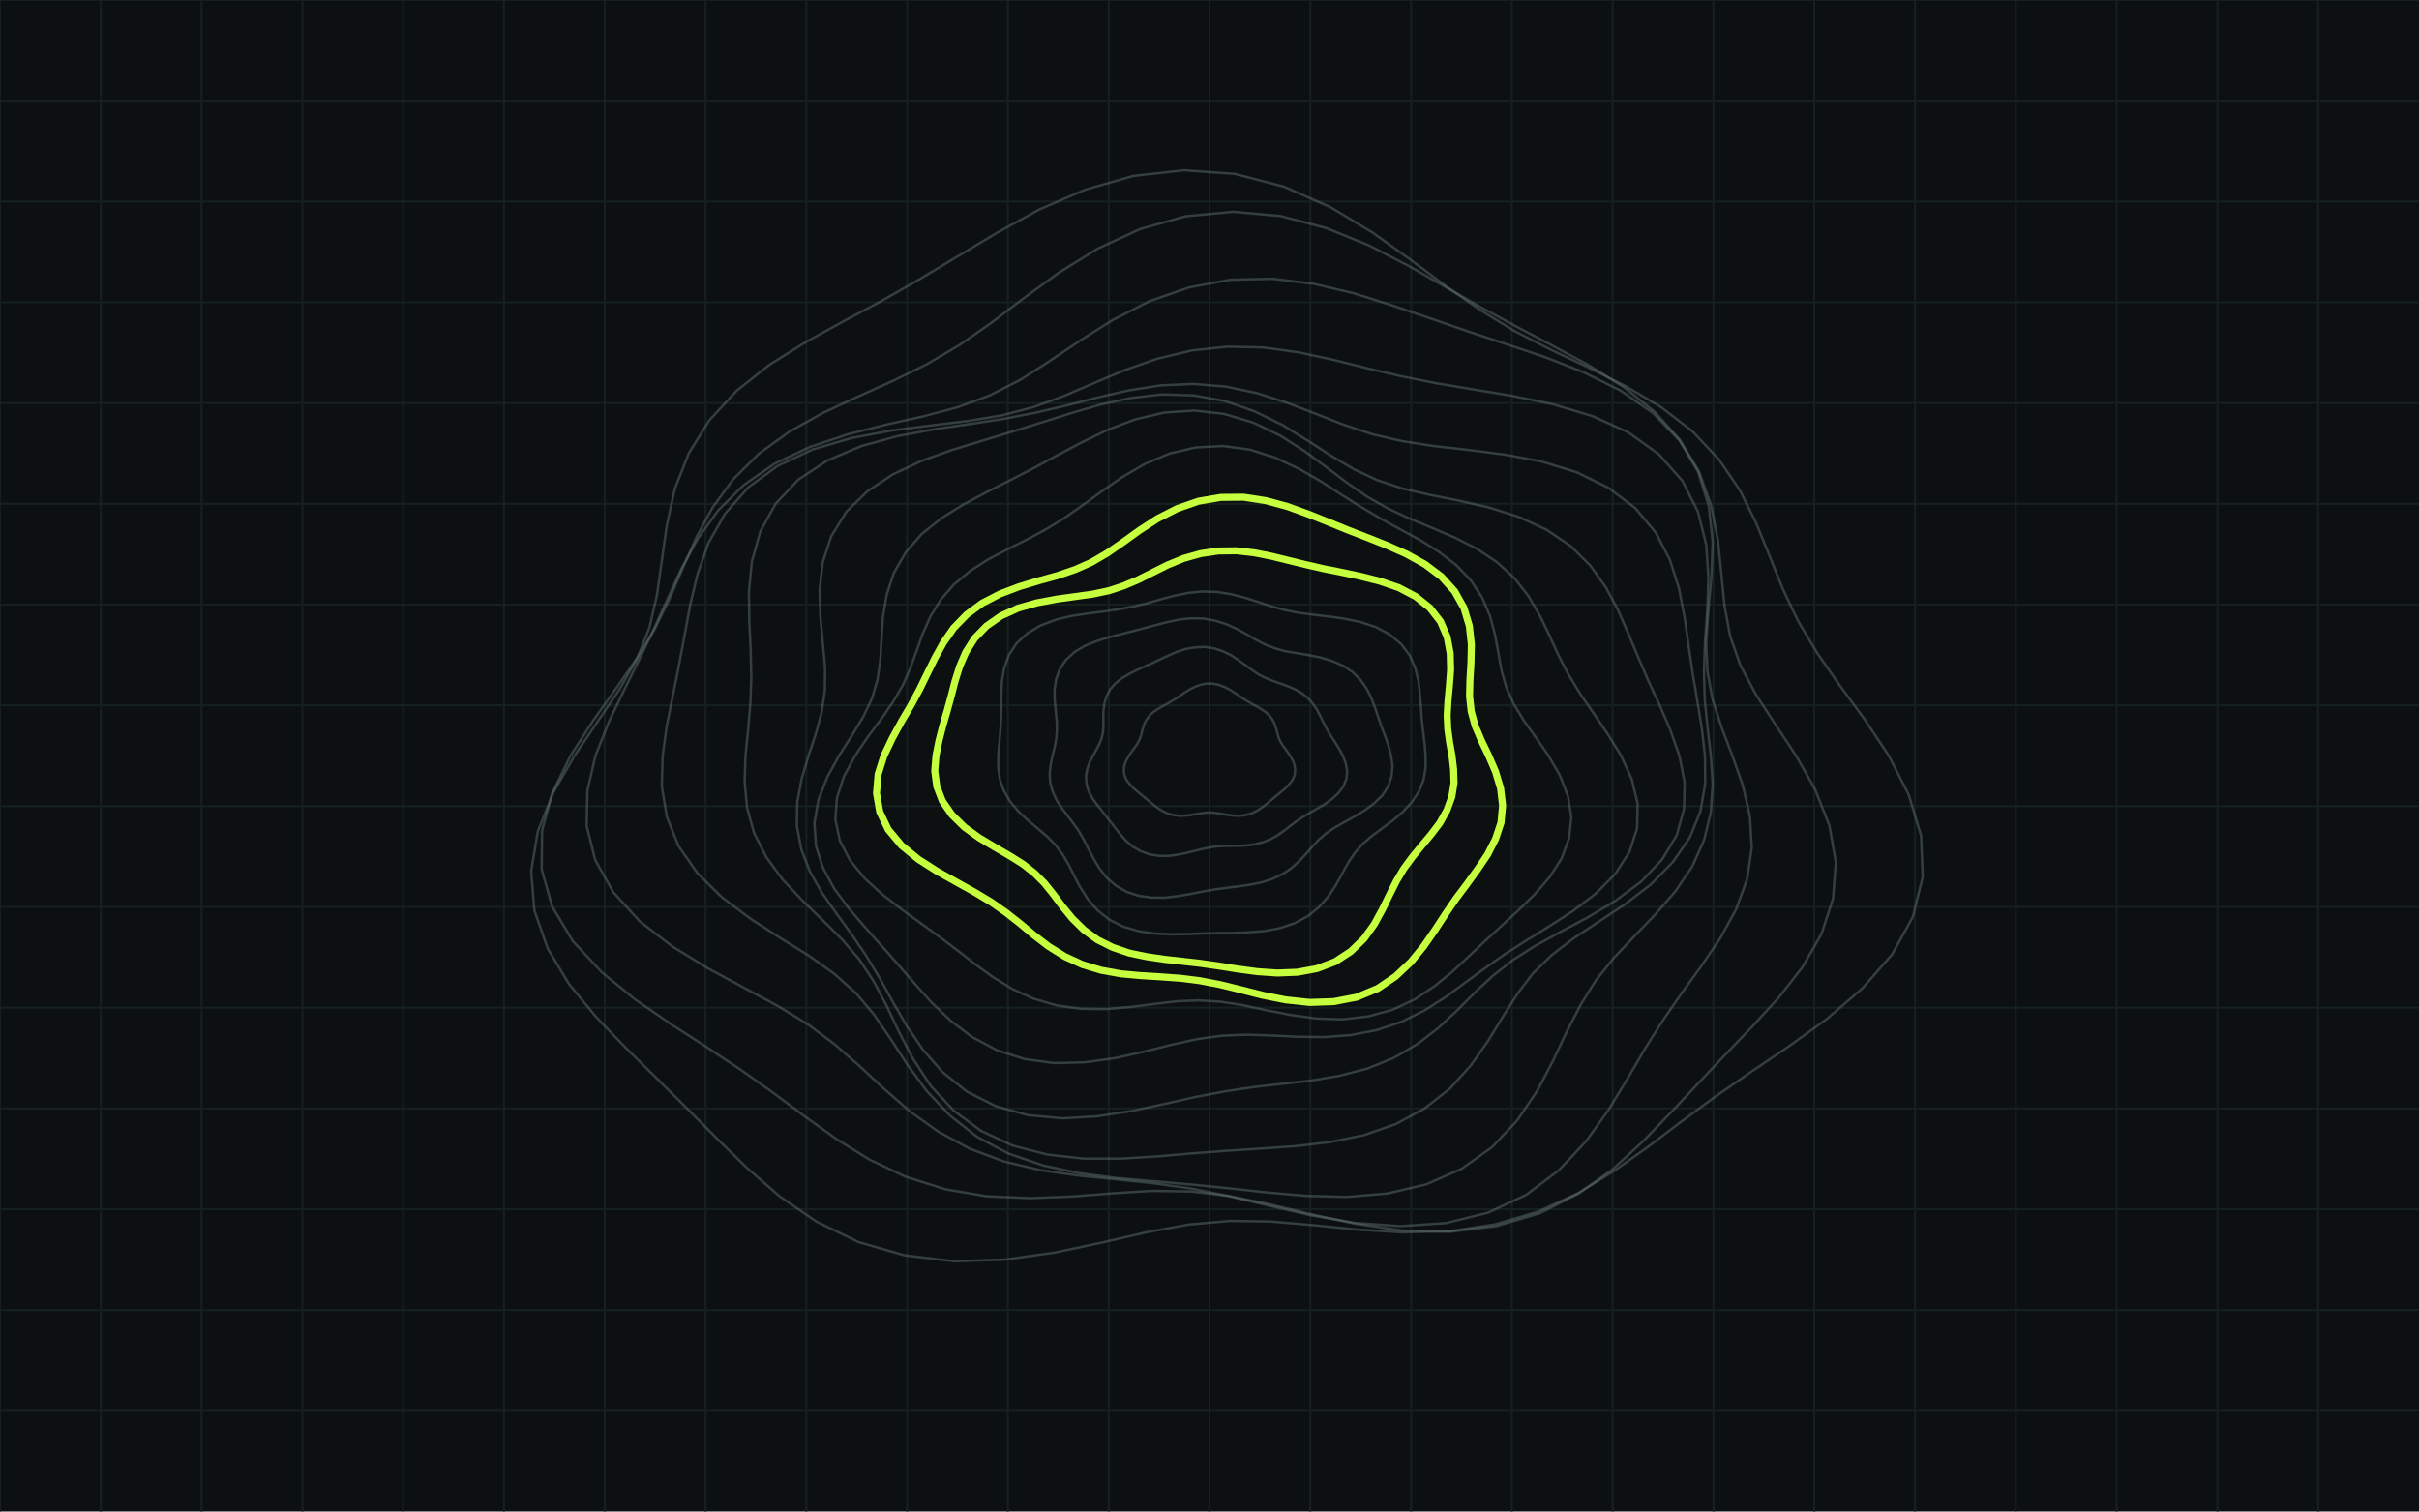
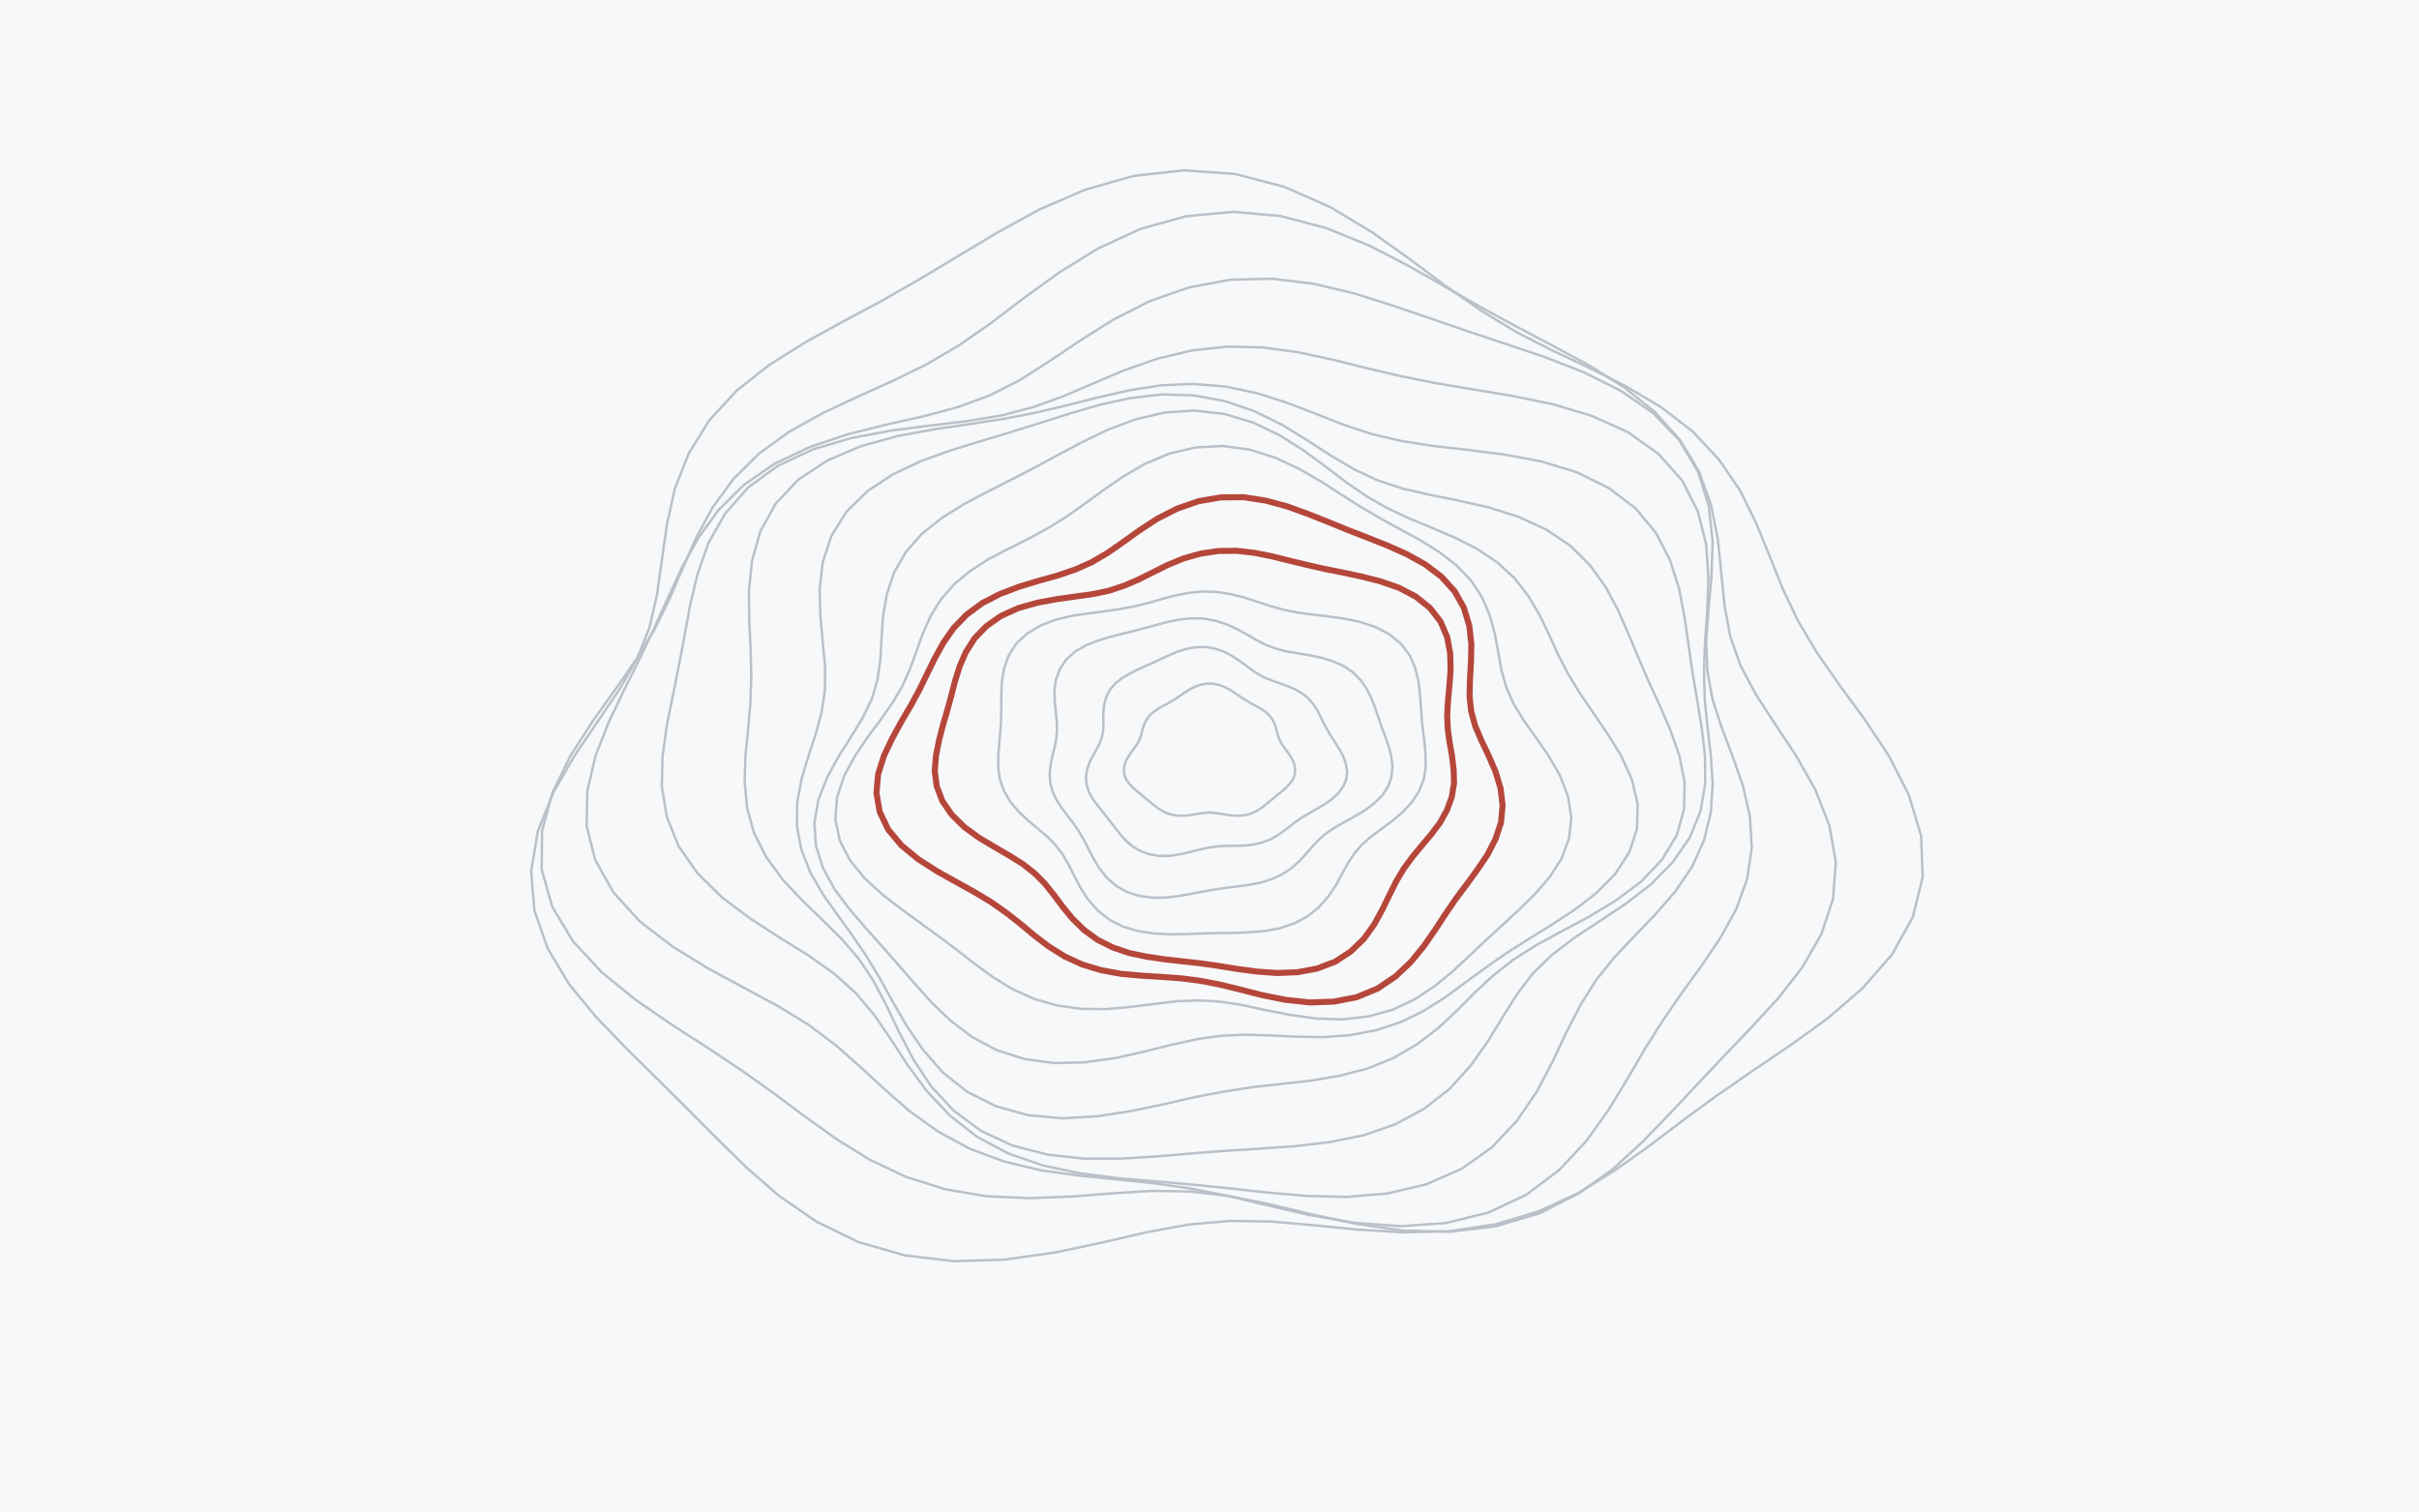
<svg xmlns="http://www.w3.org/2000/svg" viewBox="0 0 1200 750">
-   <rect width="1200" height="750" fill="#0c1011" />
-   <line x1="0" y1="0" x2="0" y2="750" stroke="#16201f" stroke-width="1" />
-   <line x1="50" y1="0" x2="50" y2="750" stroke="#16201f" stroke-width="1" />
-   <line x1="100" y1="0" x2="100" y2="750" stroke="#16201f" stroke-width="1" />
-   <line x1="150" y1="0" x2="150" y2="750" stroke="#16201f" stroke-width="1" />
-   <line x1="200" y1="0" x2="200" y2="750" stroke="#16201f" stroke-width="1" />
-   <line x1="250" y1="0" x2="250" y2="750" stroke="#16201f" stroke-width="1" />
-   <line x1="300" y1="0" x2="300" y2="750" stroke="#16201f" stroke-width="1" />
-   <line x1="350" y1="0" x2="350" y2="750" stroke="#16201f" stroke-width="1" />
-   <line x1="400" y1="0" x2="400" y2="750" stroke="#16201f" stroke-width="1" />
-   <line x1="450" y1="0" x2="450" y2="750" stroke="#16201f" stroke-width="1" />
-   <line x1="500" y1="0" x2="500" y2="750" stroke="#16201f" stroke-width="1" />
-   <line x1="550" y1="0" x2="550" y2="750" stroke="#16201f" stroke-width="1" />
-   <line x1="600" y1="0" x2="600" y2="750" stroke="#16201f" stroke-width="1" />
-   <line x1="650" y1="0" x2="650" y2="750" stroke="#16201f" stroke-width="1" />
-   <line x1="700" y1="0" x2="700" y2="750" stroke="#16201f" stroke-width="1" />
-   <line x1="750" y1="0" x2="750" y2="750" stroke="#16201f" stroke-width="1" />
-   <line x1="800" y1="0" x2="800" y2="750" stroke="#16201f" stroke-width="1" />
-   <line x1="850" y1="0" x2="850" y2="750" stroke="#16201f" stroke-width="1" />
-   <line x1="900" y1="0" x2="900" y2="750" stroke="#16201f" stroke-width="1" />
-   <line x1="950" y1="0" x2="950" y2="750" stroke="#16201f" stroke-width="1" />
-   <line x1="1000" y1="0" x2="1000" y2="750" stroke="#16201f" stroke-width="1" />
-   <line x1="1050" y1="0" x2="1050" y2="750" stroke="#16201f" stroke-width="1" />
-   <line x1="1100" y1="0" x2="1100" y2="750" stroke="#16201f" stroke-width="1" />
-   <line x1="1150" y1="0" x2="1150" y2="750" stroke="#16201f" stroke-width="1" />
-   <line x1="0" y1="0" x2="1200" y2="0" stroke="#16201f" stroke-width="1" />
-   <line x1="0" y1="50" x2="1200" y2="50" stroke="#16201f" stroke-width="1" />
-   <line x1="0" y1="100" x2="1200" y2="100" stroke="#16201f" stroke-width="1" />
-   <line x1="0" y1="150" x2="1200" y2="150" stroke="#16201f" stroke-width="1" />
-   <line x1="0" y1="200" x2="1200" y2="200" stroke="#16201f" stroke-width="1" />
-   <line x1="0" y1="250" x2="1200" y2="250" stroke="#16201f" stroke-width="1" />
-   <line x1="0" y1="300" x2="1200" y2="300" stroke="#16201f" stroke-width="1" />
-   <line x1="0" y1="350" x2="1200" y2="350" stroke="#16201f" stroke-width="1" />
-   <line x1="0" y1="400" x2="1200" y2="400" stroke="#16201f" stroke-width="1" />
-   <line x1="0" y1="450" x2="1200" y2="450" stroke="#16201f" stroke-width="1" />
-   <line x1="0" y1="500" x2="1200" y2="500" stroke="#16201f" stroke-width="1" />
-   <line x1="0" y1="550" x2="1200" y2="550" stroke="#16201f" stroke-width="1" />
-   <line x1="0" y1="600" x2="1200" y2="600" stroke="#16201f" stroke-width="1" />
-   <line x1="0" y1="650" x2="1200" y2="650" stroke="#16201f" stroke-width="1" />
-   <line x1="0" y1="700" x2="1200" y2="700" stroke="#16201f" stroke-width="1" />
-   <polygon points="640.0,375.0 641.3,377.3 642.2,379.7 642.5,382.2 642.2,384.7 641.2,387.0 639.6,389.1 637.7,391.1 635.7,392.8 633.6,394.5 631.6,396.2 629.6,397.8 627.6,399.5 625.5,401.1 623.2,402.5 620.7,403.7 617.9,404.4 615.0,404.8 612.1,404.7 609.2,404.4 606.4,403.9 603.7,403.5 601.2,403.2 598.8,403.2 596.3,403.5 593.6,403.9 590.8,404.4 587.9,404.7 585.0,404.8 582.1,404.4 579.3,403.7 576.8,402.5 574.5,401.1 572.4,399.5 570.4,397.8 568.4,396.2 566.4,394.5 564.3,392.8 562.3,391.1 560.4,389.1 558.8,387.0 557.8,384.7 557.5,382.2 557.8,379.7 558.7,377.3 560.0,375.0 561.5,372.8 563.0,370.8 564.3,368.9 565.3,367.0 566.0,365.1 566.5,363.1 567.1,361.0 567.8,358.9 568.9,356.9 570.3,355.0 572.0,353.4 574.1,352.0 576.2,350.7 578.5,349.5 580.7,348.2 582.9,346.9 585.1,345.4 587.3,343.9 589.8,342.3 592.5,340.9 595.4,339.8 598.4,339.2 601.6,339.2 604.6,339.8 607.5,340.9 610.2,342.3 612.7,343.9 614.9,345.4 617.1,346.9 619.3,348.2 621.5,349.5 623.8,350.7 625.9,352.0 628.0,353.4 629.7,355.0 631.1,356.9 632.2,358.9 632.9,361.0 633.5,363.1 634.0,365.1 634.7,367.0 635.7,368.9 637.0,370.8 638.5,372.8 640.0,375.0" fill="none" stroke="#5d6e6b" stroke-width="1.2" opacity="0.5" />
-   <polygon points="666.2,375.0 667.6,378.8 668.3,382.7 667.9,386.5 666.4,390.2 663.9,393.6 660.6,396.6 656.9,399.2 653.0,401.5 649.3,403.6 645.8,405.7 642.6,407.9 639.6,410.2 636.6,412.5 633.4,414.7 630.0,416.6 626.2,418.0 622.2,419.0 618.1,419.5 613.9,419.7 609.9,419.7 605.9,419.8 602.0,420.2 598.0,420.9 593.8,421.9 589.4,423.0 584.7,424.0 579.8,424.7 574.9,424.7 570.2,423.9 565.8,422.3 562.0,420.1 558.7,417.3 555.9,414.2 553.4,411.0 551.0,407.9 548.6,404.9 546.3,401.9 543.9,398.9 541.7,395.8 540.0,392.5 539.0,389.0 538.7,385.4 539.3,381.8 540.5,378.3 542.2,375.0 543.9,371.9 545.5,368.9 546.6,365.9 547.2,362.9 547.4,359.7 547.3,356.2 547.4,352.6 547.9,348.9 549.0,345.3 550.8,342.0 553.4,339.0 556.6,336.5 560.3,334.3 564.1,332.4 568.0,330.6 571.9,328.9 575.8,327.0 579.8,325.2 583.9,323.4 588.3,322.0 592.9,321.2 597.6,321.0 602.3,321.7 606.8,323.2 611.0,325.3 614.7,327.8 618.2,330.3 621.4,332.7 624.5,334.7 627.8,336.4 631.3,337.8 635.0,339.1 638.8,340.5 642.6,342.1 646.0,344.1 649.0,346.5 651.4,349.3 653.4,352.3 655.0,355.4 656.5,358.5 658.2,361.7 660.0,364.8 662.1,368.0 664.2,371.4 666.2,375.0" fill="none" stroke="#5d6e6b" stroke-width="1.2" opacity="0.5" />
-   <polygon points="690.1,375.0 690.8,380.1 690.3,385.2 688.7,390.1 685.7,394.7 681.6,398.7 676.7,402.3 671.5,405.4 666.4,408.2 661.7,410.9 657.6,413.7 654.1,416.8 650.9,420.2 647.7,423.9 644.3,427.5 640.4,431.0 635.9,433.9 630.9,436.2 625.5,437.9 619.9,439.0 614.3,439.8 608.6,440.5 602.9,441.3 597.1,442.3 591.0,443.5 584.7,444.6 578.1,445.4 571.4,445.4 564.9,444.5 558.8,442.5 553.5,439.4 549.0,435.5 545.4,430.9 542.5,426.1 540.0,421.3 537.7,416.8 535.3,412.6 532.6,408.7 529.7,404.9 526.8,401.1 524.2,397.1 522.2,392.8 521.0,388.4 520.7,383.9 521.2,379.4 522.1,375.0 523.2,370.7 524.0,366.5 524.3,362.1 524.2,357.6 523.7,352.8 523.2,347.6 523.1,342.3 523.9,337.0 525.8,331.9 528.9,327.3 533.2,323.4 538.5,320.3 544.3,318.0 550.4,316.1 556.4,314.6 562.3,313.1 568.0,311.6 573.6,310.1 579.3,308.6 585.1,307.4 591.0,306.8 597.0,306.9 602.9,308.0 608.6,309.8 613.8,312.2 618.7,314.9 623.3,317.6 627.8,319.9 632.5,321.7 637.5,323.1 643.0,324.0 648.8,325.0 654.9,326.2 660.9,328.0 666.4,330.4 671.2,333.6 675.0,337.5 678.0,341.8 680.3,346.4 682.1,351.1 683.7,355.8 685.3,360.5 687.1,365.2 688.8,370.0 690.1,375.0" fill="none" stroke="#5d6e6b" stroke-width="1.2" opacity="0.5" />
-   <polygon points="707.2,375.0 707.2,381.0 706.2,386.9 703.9,392.7 700.4,398.0 695.9,402.9 690.7,407.3 685.3,411.3 680.2,415.1 675.7,419.0 672.0,423.3 668.8,428.1 665.8,433.5 662.7,439.2 658.9,444.9 654.2,450.2 648.6,454.7 642.0,458.2 634.8,460.6 627.1,462.0 619.3,462.6 611.5,462.9 603.8,463.0 596.1,463.2 588.4,463.5 580.5,463.6 572.5,463.2 564.7,462.0 557.2,459.8 550.4,456.4 544.6,451.8 539.8,446.4 536.0,440.5 532.9,434.6 530.1,429.0 527.1,423.9 523.7,419.4 519.6,415.2 514.9,411.2 510.0,407.1 505.2,402.6 501.1,397.7 498.0,392.4 496.0,386.7 495.2,380.9 495.2,375.0 495.7,369.2 496.2,363.3 496.6,357.4 496.7,351.3 496.7,344.9 497.0,338.3 498.1,331.7 500.4,325.2 504.2,319.3 509.6,314.3 516.3,310.3 524.0,307.4 532.1,305.5 540.4,304.3 548.2,303.3 555.6,302.2 562.6,300.9 569.2,299.3 575.8,297.4 582.5,295.6 589.4,294.2 596.4,293.5 603.5,293.7 610.5,294.8 617.3,296.5 623.8,298.6 630.2,300.7 636.6,302.5 643.3,303.9 650.6,304.9 658.3,305.8 666.5,306.9 674.7,308.6 682.6,311.2 689.5,314.9 695.2,319.7 699.4,325.3 702.1,331.6 703.7,338.1 704.4,344.6 704.9,350.9 705.3,357.1 706.0,363.1 706.7,369.0 707.2,375.0" fill="none" stroke="#5d6e6b" stroke-width="1.2" opacity="0.5" />
-   <polygon points="720.3,375.0 721.1,381.8 721.3,388.6 720.2,395.4 717.8,402.0 714.3,408.3 709.9,414.1 705.2,419.7 700.6,425.3 696.4,431.0 692.7,437.2 689.3,444.0 685.8,451.2 681.7,458.7 676.6,465.8 670.1,472.1 662.3,477.2 653.3,480.6 643.6,482.4 633.6,482.8 623.6,482.1 613.9,480.8 604.6,479.3 595.5,478.0 586.6,477.0 577.7,476.0 568.9,474.7 560.2,472.9 552.0,470.1 544.4,466.3 537.7,461.4 531.9,455.7 527.0,449.7 522.6,443.8 518.1,438.2 513.2,433.3 507.5,428.8 500.8,424.6 493.4,420.3 485.7,415.7 478.4,410.4 472.2,404.3 467.5,397.5 464.7,390.2 463.7,382.6 464.3,375.0 465.8,367.5 467.7,360.1 469.8,352.9 471.8,345.6 473.7,338.2 476.0,330.8 479.1,323.6 483.5,316.7 489.3,310.7 496.6,305.6 505.2,301.7 514.5,299.1 524.1,297.3 533.4,296.0 542.1,294.8 550.1,293.1 557.4,290.7 564.5,287.7 571.7,284.1 579.1,280.4 587.1,277.1 595.6,274.7 604.4,273.4 613.4,273.3 622.2,274.3 630.8,276.0 639.3,278.1 647.9,280.2 656.6,282.2 665.7,284.0 675.1,286.0 684.6,288.4 693.9,291.6 702.3,296.0 709.3,301.6 714.6,308.4 717.9,316.1 719.4,324.2 719.6,332.4 719.0,340.4 718.3,347.9 717.9,354.9 718.2,361.7 719.1,368.3 720.3,375.0" fill="none" stroke="#c6ff3d" stroke-width="3.5" opacity="1" />
-   <polygon points="738.5,375.0 741.9,382.9 744.4,391.2 745.4,399.7 744.6,408.2 741.9,416.3 737.9,424.1 732.9,431.5 727.6,438.8 722.2,446.0 717.0,453.6 711.9,461.4 706.3,469.5 699.9,477.3 692.3,484.5 683.4,490.5 673.0,494.8 661.6,497.0 649.7,497.4 637.7,496.1 626.2,493.8 615.2,491.0 605.0,488.5 595.1,486.6 585.5,485.4 575.8,484.7 566.0,484.1 556.1,483.2 546.2,481.4 536.9,478.6 528.2,474.6 520.2,469.6 513.0,464.1 506.2,458.4 499.2,452.9 491.8,447.7 483.5,442.7 474.5,437.7 465.0,432.4 455.6,426.4 447.2,419.5 440.6,411.6 436.4,402.8 434.8,393.6 435.6,384.2 438.5,375.0 442.7,366.2 447.3,357.8 452.0,349.8 456.2,342.0 460.0,334.2 463.8,326.5 468.0,318.9 473.1,311.6 479.5,305.0 487.2,299.3 496.1,294.7 505.6,291.1 515.2,288.2 524.6,285.6 533.4,282.6 541.5,279.0 549.2,274.5 557.0,269.1 565.2,263.2 574.1,257.4 583.9,252.4 594.5,248.7 605.6,246.8 616.9,246.7 627.9,248.4 638.6,251.3 648.8,255.0 658.6,258.9 668.4,262.9 678.2,266.7 688.0,270.6 697.7,274.9 706.9,280.0 715.0,286.1 721.6,293.4 726.2,301.6 728.9,310.6 729.9,319.8 729.7,328.8 729.2,337.4 729.0,345.4 729.8,352.9 731.8,360.2 734.9,367.5 738.5,375.0" fill="none" stroke="#c6ff3d" stroke-width="3.5" opacity="1" />
-   <polygon points="768.2,375.0 773.8,384.7 777.8,395.0 779.5,405.5 778.4,415.9 774.7,425.9 768.8,435.1 761.4,443.7 753.3,451.6 745.0,459.3 736.8,466.8 728.7,474.5 720.5,482.1 711.7,489.3 701.9,495.8 690.9,501.0 678.9,504.3 666.1,505.8 653.0,505.4 640.1,503.6 627.8,501.2 616.3,498.7 605.3,497.0 594.7,496.4 584.0,496.8 572.9,498.1 561.2,499.6 549.0,500.7 536.6,500.6 524.4,498.9 512.9,495.6 502.3,490.8 492.7,484.9 483.7,478.4 475.0,471.6 466.1,464.9 456.9,458.2 447.4,451.3 437.9,444.0 429.0,435.9 421.7,426.9 416.6,417.1 414.4,406.6 415.2,395.8 418.7,385.1 424.2,375.0 430.6,365.5 437.2,356.7 443.0,348.3 447.8,340.1 451.5,331.8 454.6,323.2 457.7,314.5 461.6,305.8 466.7,297.5 473.3,289.9 481.3,283.3 490.3,277.5 499.9,272.5 509.5,267.7 518.9,262.6 528.1,257.0 537.2,250.6 546.7,243.7 556.9,236.6 568.1,230.1 580.3,225.0 593.3,222.0 606.7,221.3 620.0,223.1 632.6,227.1 644.4,232.6 655.3,238.9 665.4,245.4 675.2,251.6 684.9,257.3 694.7,262.7 704.5,268.0 713.8,273.8 722.4,280.4 729.7,288.0 735.2,296.4 739.1,305.5 741.6,314.8 743.3,324.0 744.9,332.8 747.3,341.2 750.9,349.3 755.9,357.5 761.9,365.9 768.2,375.0" fill="none" stroke="#5d6e6b" stroke-width="1.2" opacity="0.5" />
-   <polygon points="804.2,375.0 809.5,386.7 812.4,398.9 812.1,411.1 808.3,422.8 801.3,433.6 791.7,443.3 780.6,451.8 768.9,459.4 757.4,466.5 746.6,473.4 736.5,480.5 726.8,487.6 717.0,494.8 706.6,501.4 695.3,507.0 683.0,511.1 670.0,513.6 656.7,514.6 643.4,514.4 630.6,513.8 618.2,513.4 606.1,513.9 593.9,515.6 581.2,518.4 567.6,521.8 553.3,525.0 538.2,527.1 523.0,527.5 508.3,525.5 494.5,521.1 482.3,514.6 471.6,506.5 462.2,497.5 453.7,488.0 445.6,478.7 437.5,469.5 429.3,460.3 421.3,451.0 414.0,441.2 408.3,430.8 404.8,419.8 404.0,408.3 406.0,396.8 410.4,385.6 416.2,375.0 422.5,365.1 428.2,355.7 432.6,346.5 435.3,337.2 436.7,327.5 437.3,317.0 438.0,306.1 439.9,295.0 443.5,284.1 449.4,273.9 457.4,264.8 467.2,257.0 478.1,250.2 489.6,244.1 501.3,238.2 512.9,232.2 524.7,225.8 536.8,219.4 549.6,213.2 563.2,208.1 577.6,204.7 592.5,203.7 607.4,205.4 621.7,209.7 635.0,216.1 647.1,223.8 658.1,231.9 668.4,239.7 678.3,246.5 688.5,252.3 699.2,257.3 710.4,261.9 721.8,266.8 732.8,272.4 742.8,279.1 751.4,287.0 758.3,295.9 763.8,305.3 768.5,315.0 772.9,324.7 777.8,334.2 783.6,343.8 790.3,353.6 797.4,364.0 804.2,375.0" fill="none" stroke="#5d6e6b" stroke-width="1.2" opacity="0.5" />
-   <polygon points="833.1,375.0 835.7,388.2 835.4,401.5 831.8,414.4 824.5,426.5 814.2,437.4 801.6,446.8 788.0,455.0 774.5,462.2 761.9,469.1 750.7,476.2 740.9,483.9 731.9,492.2 723.1,501.1 713.7,509.9 703.2,518.0 691.4,524.9 678.4,530.2 664.5,533.8 650.2,536.2 635.9,537.8 621.6,539.4 607.3,541.6 592.6,544.4 577.3,547.9 561.1,551.3 544.2,553.9 527.0,554.9 509.9,553.3 494.0,548.9 479.7,541.7 467.6,532.0 457.7,520.7 449.6,508.7 442.6,496.6 436.2,485.0 429.6,474.1 422.5,463.7 415.2,453.6 408.0,443.4 401.9,432.7 397.5,421.5 395.3,409.8 395.5,398.0 397.7,386.3 401.1,375.0 404.7,364.1 407.6,353.4 409.2,342.6 409.3,331.2 408.2,319.2 407.0,306.2 406.6,292.7 408.1,279.1 412.4,266.0 419.8,254.0 430.2,243.8 442.9,235.4 457.1,228.7 472.1,223.3 487.2,218.7 502.0,214.2 516.5,209.7 531.0,205.1 545.7,200.8 560.9,197.5 576.4,195.7 592.2,196.2 607.7,199.0 622.4,204.1 636.2,210.9 648.7,218.6 660.4,226.2 671.8,232.9 683.3,238.3 695.7,242.4 709.2,245.5 723.6,248.4 738.6,251.8 753.4,256.5 767.1,262.8 779.1,270.9 788.9,280.6 796.6,291.4 802.7,302.8 807.8,314.5 812.7,326.2 817.8,338.0 823.3,349.9 828.6,362.2 833.1,375.0" fill="none" stroke="#5d6e6b" stroke-width="1.2" opacity="0.5" />
-   <polygon points="845.8,375.0 845.9,388.8 843.6,402.4 838.3,415.5 829.9,427.7 819.0,438.8 806.4,448.5 793.3,457.2 780.9,465.4 769.9,473.8 760.6,482.8 752.8,493.0 745.6,504.4 738.2,516.5 729.6,528.7 719.2,540.2 706.7,550.0 692.3,557.8 676.5,563.3 659.7,566.7 642.7,568.7 625.6,569.9 608.6,571.0 591.4,572.3 573.9,573.8 555.9,574.9 537.7,574.9 519.6,572.9 502.3,568.4 486.6,561.1 473.0,551.0 461.8,538.9 453.0,525.5 445.9,511.9 439.7,498.8 433.4,486.9 426.2,476.0 417.7,466.1 408.1,456.6 398.1,446.9 388.4,436.6 380.2,425.4 374.1,413.4 370.6,400.8 369.4,387.9 369.8,375.0 371.1,362.2 372.2,349.4 372.7,336.3 372.4,322.8 371.7,308.5 371.5,293.6 373.0,278.5 377.2,263.6 384.8,249.9 396.0,238.0 410.4,228.5 427.1,221.4 445.1,216.4 463.4,213.0 481.2,210.4 498.1,207.8 514.0,204.7 529.4,201.1 544.6,197.2 560.0,193.7 575.9,191.2 591.9,190.5 608.0,191.8 623.6,195.1 638.6,199.9 652.9,205.4 666.7,210.8 680.6,215.4 695.2,218.8 711.0,221.3 728.0,223.2 746.0,225.5 764.4,228.9 782.1,234.3 798.0,242.1 811.3,252.2 821.4,264.3 828.4,277.8 832.9,292.0 835.7,306.4 837.7,320.5 839.7,334.2 842.0,347.8 844.2,361.3 845.8,375.0" fill="none" stroke="#5d6e6b" stroke-width="1.2" opacity="0.5" />
-   <polygon points="848.7,375.0 849.6,389.0 848.7,403.0 845.4,416.7 839.5,429.9 831.1,442.3 821.1,453.8 810.7,464.6 800.6,475.3 791.7,486.4 784.1,498.6 777.2,511.9 770.4,526.4 762.5,541.4 752.6,556.0 740.2,569.2 725.0,580.0 707.4,587.7 688.2,592.2 668.2,593.9 648.1,593.4 628.5,591.7 609.4,589.6 590.7,587.7 572.3,586.1 553.8,584.5 535.4,582.1 517.4,578.3 500.3,572.4 484.7,564.1 471.2,553.5 459.7,541.3 450.2,528.4 441.8,515.5 433.6,503.5 424.6,492.8 413.9,483.2 401.4,474.3 387.2,465.5 372.5,456.0 358.3,445.4 346.0,433.3 336.6,419.8 330.8,405.3 328.3,390.2 328.7,375.0 330.8,359.9 333.8,345.1 336.8,330.2 339.6,315.3 342.4,300.0 346.1,284.6 351.5,269.3 359.7,254.9 371.1,241.9 385.7,231.2 403.2,223.0 422.5,217.3 442.4,213.6 461.9,211.1 480.2,208.9 497.0,206.1 512.6,202.0 527.5,196.6 542.4,190.2 557.8,183.7 574.1,178.0 591.2,173.9 608.9,172.0 626.6,172.4 644.1,174.8 661.2,178.5 678.1,182.7 695.1,186.7 712.7,190.2 731.2,193.3 750.5,196.5 770.4,200.6 789.8,206.4 807.7,214.5 822.9,225.4 834.6,238.6 842.3,253.9 846.4,270.2 847.5,286.8 846.9,303.1 845.8,318.6 845.3,333.3 845.7,347.4 847.1,361.2 848.7,375.0" fill="none" stroke="#5d6e6b" stroke-width="1.2" opacity="0.5" />
-   <polygon points="859.4,375.0 864.6,389.8 868.1,405.1 869.0,420.7 866.7,436.2 861.3,451.1 853.5,465.3 844.3,478.9 834.6,492.3 825.2,505.9 816.2,520.1 807.4,535.2 797.9,550.8 786.8,566.3 773.4,580.6 757.2,592.8 738.2,601.7 717.1,606.9 694.8,608.4 672.2,606.8 650.2,603.0 629.3,598.2 609.5,593.5 590.6,589.7 572.1,587.1 553.7,585.2 535.1,583.3 516.5,580.7 498.3,576.4 481.1,570.0 465.4,561.5 451.3,551.4 438.6,540.3 426.5,529.1 414.3,518.4 401.1,508.5 386.1,499.3 369.4,490.3 351.6,480.7 333.8,469.8 317.5,457.3 304.3,442.8 295.3,426.8 291.0,409.7 291.4,392.3 295.4,375.0 302.0,358.3 309.6,342.4 317.3,326.9 324.5,311.8 331.3,296.8 338.2,281.8 346.3,267.1 356.3,253.2 368.9,240.7 384.2,230.1 401.7,221.8 420.5,215.5 439.6,210.7 458.0,206.6 475.2,202.0 491.0,196.2 505.9,188.6 520.5,179.3 535.8,169.0 552.3,158.6 570.4,149.4 589.9,142.6 610.3,138.8 631.1,138.3 651.6,140.8 671.5,145.5 690.8,151.6 709.6,158.0 728.4,164.5 747.4,170.8 766.7,177.3 785.8,184.8 803.9,193.8 820.1,205.0 833.1,218.5 842.4,234.1 847.7,251.2 849.6,268.8 849.0,286.3 847.5,302.9 846.4,318.5 847.0,333.0 849.5,346.9 854.0,360.8 859.4,375.0" fill="none" stroke="#5d6e6b" stroke-width="1.2" opacity="0.5" />
-   <polygon points="891.0,375.0 900.5,391.8 907.5,409.6 910.7,427.8 909.3,446.0 903.6,463.4 894.2,479.8 882.3,495.1 869.1,509.5 855.6,523.6 842.3,537.7 829.0,551.9 815.2,566.2 800.2,580.0 783.1,592.2 763.8,602.0 742.3,608.4 719.3,611.2 695.7,610.6 672.4,607.2 650.1,602.4 629.2,597.4 609.5,593.4 590.6,591.2 571.6,590.9 552.2,592.1 531.8,593.7 510.8,594.5 489.6,593.6 468.9,590.1 449.3,583.9 431.2,575.3 414.5,564.9 398.9,553.7 383.5,542.2 367.7,531.0 350.9,519.8 333.2,508.4 315.3,496.1 298.5,482.4 284.2,467.0 273.9,449.8 268.7,431.3 268.9,412.2 274.1,393.2 283.0,375.0 294.0,357.9 305.4,341.9 315.9,326.7 324.9,311.9 332.2,297.0 338.7,281.9 345.4,266.7 353.5,251.8 363.8,237.7 376.6,225.0 391.7,214.1 408.4,204.8 425.8,196.7 443.1,188.9 459.8,180.7 475.8,171.3 491.6,160.3 507.8,148.0 525.3,135.3 544.5,123.4 565.7,113.6 588.3,107.3 611.8,105.1 635.2,107.2 657.7,113.1 678.9,121.7 698.7,131.9 717.4,142.6 735.4,152.9 753.3,162.6 771.1,172.0 788.8,181.6 805.7,192.2 820.9,204.4 833.4,218.3 842.8,233.9 848.8,250.6 852.2,267.7 853.9,284.6 855.5,300.6 858.3,315.7 863.4,330.2 871.0,344.5 880.6,359.3 891.0,375.0" fill="none" stroke="#5d6e6b" stroke-width="1.2" opacity="0.5" />
-   <polygon points="937.0,375.0 946.9,394.4 953.0,414.7 953.8,435.2 948.9,455.0 938.6,473.6 923.9,490.4 906.5,505.4 887.8,518.9 869.2,531.5 851.4,543.8 834.5,556.2 818.0,568.7 801.0,580.8 782.9,592.0 763.2,601.1 741.8,607.5 719.2,610.9 696.1,611.5 673.3,610.1 651.3,607.9 630.4,606.1 610.1,605.8 589.8,607.6 568.9,611.4 546.8,616.5 523.2,621.5 498.5,625.0 473.3,625.8 448.8,622.9 425.9,616.3 405.1,606.2 386.6,593.5 370.2,579.2 355.0,564.3 340.2,549.4 325.3,534.6 310.3,519.8 295.6,504.5 282.2,488.2 271.7,470.6 265.1,451.8 263.5,432.2 266.8,412.5 274.5,393.2 285.0,375.0 296.5,358.0 307.3,342.1 316.1,326.7 322.2,311.3 325.9,295.2 328.3,278.2 330.8,260.5 334.8,242.4 341.7,224.9 351.9,208.5 365.5,193.8 381.7,181.0 399.6,169.8 418.3,159.5 437.2,149.4 455.9,138.7 474.9,127.3 494.6,115.5 515.5,104.0 538.1,94.2 562.2,87.3 587.3,84.5 612.6,86.3 637.1,92.7 660.0,102.8 680.9,115.4 699.9,129.0 717.6,142.2 734.7,154.1 751.9,164.6 769.7,173.7 788.1,182.4 806.4,191.6 824.0,202.0 839.7,214.1 852.8,228.1 863.2,243.4 871.2,259.6 877.9,276.0 884.4,292.2 891.9,308.0 901.3,323.8 912.5,339.9 924.9,356.8 937.0,375.0" fill="none" stroke="#5d6e6b" stroke-width="1.2" opacity="0.5" />
+   <rect width="1200" height="750" fill="#f7f8fa" />
+   <polygon points="640.0,375.0 641.3,377.3 642.2,379.7 642.5,382.2 642.2,384.7 641.2,387.0 639.6,389.1 637.7,391.1 635.7,392.8 633.6,394.5 631.6,396.2 629.6,397.8 627.6,399.5 625.5,401.1 623.2,402.5 620.7,403.7 617.9,404.4 615.0,404.8 612.1,404.7 609.2,404.4 606.4,403.9 603.7,403.5 601.2,403.2 598.8,403.2 596.3,403.5 593.6,403.9 590.8,404.4 587.9,404.7 585.0,404.8 582.1,404.4 579.3,403.7 576.8,402.5 574.5,401.1 572.4,399.5 570.4,397.8 568.4,396.2 566.4,394.5 564.3,392.8 562.3,391.1 560.4,389.1 558.8,387.0 557.8,384.7 557.5,382.2 557.8,379.7 558.7,377.3 560.0,375.0 561.5,372.8 563.0,370.8 564.3,368.9 565.3,367.0 566.0,365.1 566.5,363.1 567.1,361.0 567.8,358.9 568.9,356.9 570.3,355.0 572.0,353.4 574.1,352.0 576.2,350.7 578.5,349.5 580.7,348.2 582.9,346.9 585.1,345.4 587.3,343.9 589.8,342.3 592.5,340.9 595.4,339.8 598.4,339.2 601.6,339.2 604.6,339.8 607.5,340.9 610.2,342.3 612.7,343.9 614.9,345.4 617.1,346.9 619.3,348.2 621.5,349.5 623.8,350.7 625.9,352.0 628.0,353.4 629.7,355.0 631.1,356.9 632.2,358.9 632.9,361.0 633.5,363.1 634.0,365.1 634.7,367.0 635.7,368.9 637.0,370.8 638.5,372.8 640.0,375.0" fill="none" stroke="#b9c0c8" stroke-width="1.2" />
+   <polygon points="666.2,375.0 667.6,378.8 668.3,382.7 667.9,386.5 666.4,390.2 663.9,393.6 660.6,396.6 656.9,399.2 653.0,401.5 649.3,403.6 645.8,405.7 642.6,407.9 639.6,410.2 636.6,412.5 633.4,414.7 630.0,416.6 626.2,418.0 622.2,419.0 618.1,419.5 613.9,419.7 609.9,419.7 605.9,419.8 602.0,420.2 598.0,420.9 593.8,421.9 589.4,423.0 584.7,424.0 579.8,424.7 574.9,424.7 570.2,423.9 565.8,422.3 562.0,420.1 558.7,417.3 555.9,414.2 553.4,411.0 551.0,407.9 548.6,404.9 546.3,401.9 543.9,398.9 541.7,395.8 540.0,392.5 539.0,389.0 538.7,385.4 539.3,381.8 540.5,378.3 542.2,375.0 543.9,371.9 545.5,368.9 546.6,365.9 547.2,362.9 547.4,359.7 547.3,356.2 547.4,352.6 547.9,348.9 549.0,345.3 550.8,342.0 553.4,339.0 556.6,336.5 560.3,334.3 564.1,332.4 568.0,330.6 571.9,328.9 575.8,327.0 579.8,325.2 583.9,323.4 588.3,322.0 592.9,321.2 597.6,321.0 602.3,321.7 606.8,323.2 611.0,325.3 614.7,327.8 618.2,330.3 621.4,332.7 624.5,334.7 627.8,336.4 631.3,337.8 635.0,339.1 638.8,340.5 642.6,342.1 646.0,344.1 649.0,346.5 651.4,349.3 653.4,352.3 655.0,355.4 656.5,358.5 658.2,361.7 660.0,364.8 662.1,368.0 664.2,371.4 666.2,375.0" fill="none" stroke="#b9c0c8" stroke-width="1.2" />
+   <polygon points="690.1,375.0 690.8,380.1 690.3,385.2 688.7,390.1 685.7,394.7 681.6,398.7 676.7,402.3 671.5,405.4 666.4,408.2 661.7,410.9 657.6,413.7 654.1,416.8 650.9,420.2 647.7,423.9 644.3,427.5 640.4,431.0 635.9,433.9 630.9,436.2 625.5,437.9 619.9,439.0 614.3,439.8 608.6,440.5 602.9,441.3 597.1,442.3 591.0,443.5 584.7,444.6 578.1,445.4 571.4,445.4 564.9,444.5 558.8,442.5 553.5,439.4 549.0,435.5 545.4,430.9 542.5,426.1 540.0,421.3 537.7,416.8 535.3,412.6 532.6,408.7 529.7,404.9 526.8,401.1 524.2,397.1 522.2,392.8 521.0,388.4 520.7,383.9 521.2,379.4 522.1,375.0 523.2,370.7 524.0,366.5 524.3,362.1 524.2,357.6 523.7,352.8 523.2,347.6 523.1,342.3 523.9,337.0 525.8,331.9 528.9,327.3 533.2,323.4 538.5,320.3 544.3,318.0 550.4,316.1 556.4,314.6 562.3,313.1 568.0,311.6 573.6,310.1 579.3,308.6 585.1,307.4 591.0,306.8 597.0,306.9 602.9,308.0 608.6,309.8 613.8,312.2 618.7,314.9 623.3,317.6 627.8,319.9 632.5,321.7 637.5,323.1 643.0,324.0 648.8,325.0 654.9,326.2 660.9,328.0 666.4,330.4 671.2,333.6 675.0,337.5 678.0,341.8 680.3,346.4 682.1,351.1 683.7,355.8 685.3,360.5 687.1,365.2 688.8,370.0 690.1,375.0" fill="none" stroke="#b9c0c8" stroke-width="1.2" />
+   <polygon points="707.2,375.0 707.2,381.0 706.2,386.9 703.9,392.7 700.4,398.0 695.9,402.9 690.7,407.3 685.3,411.3 680.2,415.1 675.7,419.0 672.0,423.3 668.8,428.1 665.8,433.5 662.7,439.2 658.9,444.9 654.2,450.2 648.6,454.7 642.0,458.2 634.8,460.6 627.1,462.0 619.3,462.6 611.5,462.9 603.8,463.0 596.1,463.2 588.4,463.5 580.5,463.6 572.5,463.2 564.7,462.0 557.2,459.8 550.4,456.4 544.6,451.8 539.8,446.4 536.0,440.5 532.9,434.6 530.1,429.0 527.1,423.9 523.7,419.4 519.6,415.2 514.9,411.2 510.0,407.1 505.2,402.6 501.1,397.7 498.0,392.4 496.0,386.7 495.2,380.9 495.2,375.0 495.7,369.2 496.2,363.3 496.6,357.4 496.7,351.3 496.7,344.9 497.0,338.3 498.1,331.7 500.4,325.2 504.2,319.3 509.6,314.3 516.3,310.3 524.0,307.4 532.1,305.5 540.4,304.3 548.2,303.3 555.6,302.2 562.6,300.9 569.2,299.3 575.8,297.4 582.5,295.6 589.4,294.2 596.4,293.5 603.5,293.7 610.5,294.8 617.3,296.5 623.8,298.6 630.2,300.7 636.6,302.5 643.3,303.9 650.6,304.9 658.3,305.8 666.5,306.9 674.7,308.6 682.6,311.2 689.5,314.9 695.2,319.7 699.4,325.3 702.1,331.6 703.7,338.1 704.4,344.6 704.9,350.9 705.3,357.1 706.0,363.1 706.7,369.0 707.2,375.0" fill="none" stroke="#b9c0c8" stroke-width="1.2" />
+   <polygon points="720.3,375.0 721.1,381.8 721.3,388.6 720.2,395.4 717.8,402.0 714.3,408.3 709.9,414.1 705.2,419.7 700.6,425.3 696.4,431.0 692.7,437.2 689.3,444.0 685.8,451.2 681.7,458.7 676.6,465.8 670.1,472.1 662.3,477.2 653.3,480.6 643.6,482.4 633.6,482.8 623.6,482.1 613.9,480.8 604.6,479.3 595.5,478.0 586.6,477.0 577.7,476.0 568.9,474.7 560.2,472.9 552.0,470.1 544.4,466.3 537.7,461.4 531.9,455.7 527.0,449.7 522.6,443.8 518.1,438.2 513.2,433.3 507.5,428.8 500.8,424.6 493.4,420.3 485.7,415.7 478.4,410.4 472.2,404.3 467.5,397.5 464.7,390.2 463.7,382.6 464.3,375.0 465.8,367.5 467.7,360.1 469.8,352.9 471.8,345.6 473.7,338.2 476.0,330.8 479.1,323.6 483.5,316.7 489.3,310.7 496.6,305.6 505.2,301.7 514.5,299.1 524.1,297.3 533.4,296.0 542.1,294.8 550.1,293.1 557.4,290.7 564.5,287.7 571.7,284.1 579.1,280.4 587.1,277.1 595.6,274.7 604.4,273.4 613.4,273.3 622.2,274.3 630.8,276.0 639.3,278.1 647.9,280.2 656.6,282.2 665.7,284.0 675.1,286.0 684.6,288.4 693.9,291.6 702.3,296.0 709.3,301.6 714.6,308.4 717.9,316.1 719.4,324.2 719.6,332.4 719.0,340.4 718.3,347.9 717.9,354.9 718.2,361.7 719.1,368.3 720.3,375.0" fill="none" stroke="#b5473a" stroke-width="3" />
+   <polygon points="738.5,375.0 741.9,382.9 744.4,391.2 745.4,399.7 744.6,408.2 741.9,416.3 737.9,424.1 732.9,431.5 727.6,438.8 722.2,446.0 717.0,453.6 711.9,461.4 706.3,469.5 699.9,477.3 692.3,484.5 683.4,490.5 673.0,494.8 661.6,497.0 649.7,497.4 637.7,496.1 626.2,493.8 615.2,491.0 605.0,488.5 595.1,486.6 585.5,485.4 575.8,484.7 566.0,484.1 556.1,483.2 546.2,481.4 536.9,478.6 528.2,474.6 520.2,469.6 513.0,464.1 506.2,458.4 499.2,452.9 491.8,447.7 483.5,442.7 474.5,437.7 465.0,432.4 455.6,426.4 447.2,419.5 440.6,411.6 436.4,402.8 434.8,393.6 435.6,384.2 438.5,375.0 442.7,366.2 447.3,357.8 452.0,349.8 456.2,342.0 460.0,334.2 463.8,326.5 468.0,318.9 473.1,311.6 479.5,305.0 487.2,299.3 496.1,294.7 505.6,291.1 515.2,288.2 524.6,285.6 533.4,282.6 541.5,279.0 549.2,274.5 557.0,269.1 565.2,263.2 574.1,257.4 583.9,252.4 594.5,248.7 605.6,246.8 616.9,246.7 627.9,248.4 638.6,251.3 648.8,255.0 658.6,258.9 668.4,262.9 678.2,266.7 688.0,270.6 697.7,274.9 706.9,280.0 715.0,286.1 721.6,293.4 726.2,301.6 728.9,310.6 729.9,319.8 729.7,328.8 729.2,337.4 729.0,345.4 729.8,352.9 731.8,360.2 734.9,367.5 738.5,375.0" fill="none" stroke="#b5473a" stroke-width="3" />
+   <polygon points="768.2,375.0 773.8,384.7 777.8,395.0 779.5,405.5 778.4,415.9 774.7,425.9 768.8,435.1 761.4,443.7 753.3,451.6 745.0,459.3 736.8,466.8 728.7,474.5 720.5,482.1 711.7,489.3 701.9,495.8 690.9,501.0 678.9,504.3 666.1,505.8 653.0,505.4 640.1,503.6 627.8,501.2 616.3,498.7 605.3,497.0 594.7,496.4 584.0,496.8 572.9,498.1 561.2,499.6 549.0,500.7 536.6,500.6 524.4,498.9 512.9,495.6 502.3,490.8 492.7,484.9 483.7,478.4 475.0,471.6 466.1,464.9 456.9,458.2 447.4,451.3 437.9,444.0 429.0,435.9 421.7,426.9 416.6,417.1 414.4,406.6 415.2,395.8 418.7,385.1 424.2,375.0 430.6,365.5 437.2,356.7 443.0,348.3 447.8,340.1 451.5,331.8 454.6,323.2 457.7,314.5 461.6,305.8 466.7,297.5 473.3,289.9 481.3,283.3 490.3,277.5 499.9,272.5 509.5,267.7 518.9,262.6 528.1,257.0 537.2,250.6 546.7,243.7 556.9,236.6 568.1,230.1 580.3,225.0 593.3,222.0 606.7,221.3 620.0,223.1 632.6,227.1 644.4,232.6 655.3,238.9 665.4,245.4 675.2,251.6 684.9,257.3 694.7,262.7 704.5,268.0 713.8,273.8 722.4,280.4 729.7,288.0 735.2,296.4 739.1,305.5 741.6,314.8 743.3,324.0 744.9,332.8 747.3,341.2 750.9,349.3 755.9,357.5 761.9,365.9 768.2,375.0" fill="none" stroke="#b9c0c8" stroke-width="1.2" />
+   <polygon points="804.2,375.0 809.5,386.7 812.4,398.9 812.1,411.1 808.3,422.8 801.3,433.6 791.7,443.3 780.6,451.8 768.9,459.4 757.4,466.5 746.6,473.4 736.5,480.5 726.8,487.6 717.0,494.8 706.6,501.4 695.3,507.0 683.0,511.1 670.0,513.6 656.7,514.6 643.4,514.4 630.6,513.8 618.2,513.4 606.1,513.9 593.9,515.6 581.2,518.4 567.6,521.8 553.3,525.0 538.2,527.1 523.0,527.5 508.3,525.5 494.5,521.1 482.3,514.6 471.6,506.5 462.2,497.5 453.7,488.0 445.6,478.7 437.5,469.5 429.3,460.3 421.3,451.0 414.0,441.2 408.3,430.8 404.8,419.8 404.0,408.3 406.0,396.8 410.4,385.6 416.2,375.0 422.5,365.1 428.2,355.7 432.6,346.5 435.3,337.2 436.7,327.5 437.3,317.0 438.0,306.1 439.9,295.0 443.5,284.1 449.4,273.9 457.4,264.8 467.2,257.0 478.1,250.2 489.6,244.1 501.3,238.2 512.9,232.2 524.7,225.8 536.8,219.4 549.6,213.2 563.2,208.1 577.6,204.7 592.5,203.7 607.4,205.4 621.7,209.7 635.0,216.1 647.1,223.8 658.1,231.9 668.4,239.7 678.3,246.5 688.5,252.3 699.2,257.3 710.4,261.9 721.8,266.8 732.8,272.4 742.8,279.1 751.4,287.0 758.3,295.9 763.8,305.3 768.5,315.0 772.9,324.7 777.8,334.2 783.6,343.8 790.3,353.6 797.4,364.0 804.2,375.0" fill="none" stroke="#b9c0c8" stroke-width="1.2" />
+   <polygon points="833.1,375.0 835.7,388.2 835.4,401.5 831.8,414.4 824.5,426.5 814.2,437.4 801.6,446.8 788.0,455.0 774.5,462.2 761.9,469.1 750.7,476.2 740.9,483.9 731.9,492.2 723.1,501.1 713.7,509.9 703.2,518.0 691.4,524.9 678.4,530.2 664.5,533.8 650.2,536.2 635.9,537.8 621.6,539.4 607.3,541.6 592.6,544.4 577.3,547.9 561.1,551.3 544.2,553.9 527.0,554.9 509.9,553.3 494.0,548.9 479.7,541.7 467.6,532.0 457.7,520.7 449.6,508.7 442.6,496.6 436.2,485.0 429.6,474.1 422.5,463.7 415.2,453.6 408.0,443.4 401.9,432.7 397.5,421.5 395.3,409.8 395.5,398.0 397.7,386.3 401.1,375.0 404.7,364.1 407.6,353.4 409.2,342.6 409.3,331.2 408.2,319.2 407.0,306.2 406.6,292.7 408.1,279.1 412.4,266.0 419.8,254.0 430.2,243.8 442.9,235.4 457.1,228.7 472.1,223.3 487.2,218.7 502.0,214.2 516.5,209.7 531.0,205.1 545.7,200.8 560.9,197.5 576.4,195.7 592.2,196.2 607.7,199.0 622.4,204.1 636.2,210.9 648.7,218.6 660.4,226.2 671.8,232.9 683.3,238.3 695.7,242.4 709.2,245.5 723.6,248.4 738.6,251.8 753.4,256.5 767.1,262.8 779.1,270.9 788.9,280.6 796.6,291.4 802.7,302.8 807.8,314.5 812.7,326.2 817.8,338.0 823.3,349.9 828.6,362.2 833.1,375.0" fill="none" stroke="#b9c0c8" stroke-width="1.2" />
+   <polygon points="845.8,375.0 845.9,388.8 843.6,402.4 838.3,415.5 829.9,427.7 819.0,438.8 806.4,448.5 793.3,457.2 780.9,465.4 769.9,473.8 760.6,482.8 752.8,493.0 745.6,504.4 738.2,516.5 729.6,528.7 719.2,540.2 706.7,550.0 692.3,557.8 676.5,563.3 659.7,566.7 642.7,568.7 625.6,569.9 608.6,571.0 591.4,572.3 573.9,573.8 555.9,574.9 537.7,574.9 519.6,572.9 502.3,568.4 486.6,561.1 473.0,551.0 461.8,538.9 453.0,525.5 445.9,511.9 439.7,498.8 433.4,486.9 426.2,476.0 417.7,466.1 408.1,456.6 398.1,446.9 388.4,436.6 380.2,425.4 374.1,413.4 370.6,400.8 369.4,387.9 369.8,375.0 371.1,362.2 372.2,349.4 372.7,336.3 372.4,322.8 371.7,308.5 371.5,293.6 373.0,278.5 377.2,263.6 384.8,249.9 396.0,238.0 410.4,228.5 427.1,221.4 445.1,216.4 463.4,213.0 481.2,210.4 498.1,207.8 514.0,204.7 529.4,201.1 544.6,197.2 560.0,193.7 575.9,191.2 591.9,190.5 608.0,191.8 623.6,195.1 638.6,199.9 652.9,205.4 666.7,210.8 680.6,215.4 695.2,218.8 711.0,221.3 728.0,223.2 746.0,225.5 764.4,228.9 782.1,234.3 798.0,242.1 811.3,252.2 821.4,264.3 828.4,277.8 832.9,292.0 835.7,306.4 837.7,320.5 839.7,334.2 842.0,347.8 844.2,361.3 845.8,375.0" fill="none" stroke="#b9c0c8" stroke-width="1.2" />
+   <polygon points="848.7,375.0 849.6,389.0 848.7,403.0 845.4,416.7 839.5,429.9 831.1,442.3 821.1,453.8 810.7,464.6 800.6,475.3 791.7,486.4 784.1,498.6 777.2,511.9 770.4,526.4 762.5,541.4 752.6,556.0 740.2,569.2 725.0,580.0 707.4,587.7 688.2,592.2 668.2,593.9 648.1,593.4 628.5,591.7 609.4,589.6 590.7,587.7 572.3,586.1 553.8,584.5 535.4,582.1 517.4,578.3 500.3,572.4 484.7,564.1 471.2,553.5 459.7,541.3 450.2,528.4 441.8,515.5 433.6,503.5 424.6,492.8 413.9,483.2 401.4,474.3 387.2,465.5 372.5,456.0 358.3,445.4 346.0,433.3 336.6,419.8 330.8,405.3 328.3,390.2 328.7,375.0 330.8,359.9 333.8,345.1 336.8,330.2 339.6,315.3 342.4,300.0 346.1,284.6 351.5,269.3 359.7,254.9 371.1,241.9 385.7,231.2 403.2,223.0 422.5,217.3 442.4,213.6 461.9,211.1 480.2,208.9 497.0,206.1 512.6,202.0 527.5,196.6 542.4,190.2 557.8,183.7 574.1,178.0 591.2,173.9 608.9,172.0 626.6,172.4 644.1,174.8 661.2,178.5 678.1,182.7 695.1,186.7 712.7,190.2 731.2,193.3 750.5,196.5 770.4,200.6 789.8,206.4 807.7,214.5 822.9,225.4 834.6,238.6 842.3,253.9 846.4,270.2 847.5,286.8 846.9,303.1 845.8,318.6 845.3,333.3 845.7,347.4 847.1,361.2 848.7,375.0" fill="none" stroke="#b9c0c8" stroke-width="1.2" />
+   <polygon points="859.4,375.0 864.6,389.8 868.1,405.1 869.0,420.7 866.7,436.2 861.3,451.1 853.5,465.3 844.3,478.9 834.6,492.3 825.2,505.9 816.2,520.1 807.4,535.2 797.9,550.8 786.8,566.3 773.4,580.6 757.2,592.8 738.2,601.7 717.1,606.9 694.8,608.4 672.2,606.8 650.2,603.0 629.3,598.2 609.5,593.5 590.6,589.7 572.1,587.1 553.7,585.2 535.1,583.3 516.5,580.7 498.3,576.4 481.1,570.0 465.4,561.5 451.3,551.4 438.6,540.3 426.5,529.1 414.3,518.4 401.1,508.5 386.1,499.3 369.4,490.3 351.6,480.7 333.8,469.8 317.5,457.3 304.3,442.8 295.3,426.8 291.0,409.7 291.4,392.3 295.4,375.0 302.0,358.3 309.6,342.4 317.3,326.9 324.5,311.8 331.3,296.8 338.2,281.8 346.3,267.1 356.3,253.2 368.9,240.7 384.2,230.1 401.7,221.8 420.5,215.5 439.6,210.7 458.0,206.6 475.2,202.0 491.0,196.2 505.9,188.6 520.5,179.3 535.8,169.0 552.3,158.6 570.4,149.4 589.9,142.6 610.3,138.8 631.1,138.3 651.6,140.8 671.5,145.5 690.8,151.6 709.6,158.0 728.4,164.5 747.4,170.8 766.7,177.3 785.8,184.8 803.9,193.8 820.1,205.0 833.1,218.5 842.4,234.1 847.7,251.2 849.6,268.8 849.0,286.3 847.5,302.9 846.4,318.5 847.0,333.0 849.5,346.9 854.0,360.8 859.4,375.0" fill="none" stroke="#b9c0c8" stroke-width="1.2" />
+   <polygon points="891.0,375.0 900.5,391.8 907.5,409.6 910.7,427.8 909.3,446.0 903.6,463.4 894.2,479.8 882.3,495.1 869.1,509.5 855.6,523.6 842.3,537.7 829.0,551.9 815.2,566.2 800.2,580.0 783.1,592.2 763.8,602.0 742.3,608.4 719.3,611.2 695.7,610.6 672.4,607.2 650.1,602.4 629.2,597.4 609.5,593.4 590.6,591.2 571.6,590.9 552.2,592.1 531.8,593.7 510.8,594.5 489.6,593.6 468.9,590.1 449.3,583.9 431.2,575.3 414.5,564.9 398.9,553.7 383.5,542.2 367.7,531.0 350.9,519.8 333.2,508.4 315.3,496.1 298.5,482.4 284.2,467.0 273.9,449.8 268.7,431.3 268.9,412.2 274.1,393.2 283.0,375.0 294.0,357.9 305.4,341.9 315.9,326.7 324.9,311.9 332.2,297.0 338.7,281.9 345.4,266.7 353.5,251.8 363.8,237.7 376.6,225.0 391.7,214.1 408.4,204.8 425.8,196.7 443.1,188.9 459.8,180.7 475.8,171.3 491.6,160.3 507.8,148.0 525.3,135.3 544.5,123.4 565.7,113.6 588.3,107.3 611.8,105.1 635.2,107.2 657.7,113.1 678.9,121.7 698.7,131.9 717.4,142.6 735.4,152.9 753.3,162.6 771.1,172.0 788.8,181.6 805.7,192.2 820.9,204.4 833.4,218.3 842.8,233.9 848.8,250.6 852.2,267.7 853.9,284.6 855.5,300.6 858.3,315.7 863.4,330.2 871.0,344.5 880.6,359.3 891.0,375.0" fill="none" stroke="#b9c0c8" stroke-width="1.2" />
+   <polygon points="937.0,375.0 946.9,394.4 953.0,414.7 953.8,435.2 948.9,455.0 938.6,473.6 923.9,490.4 906.5,505.4 887.8,518.9 869.2,531.5 851.4,543.8 834.5,556.2 818.0,568.7 801.0,580.8 782.9,592.0 763.2,601.1 741.8,607.5 719.2,610.9 696.1,611.5 673.3,610.1 651.3,607.9 630.4,606.1 610.1,605.8 589.8,607.6 568.9,611.4 546.8,616.5 523.2,621.5 498.5,625.0 473.3,625.8 448.8,622.9 425.9,616.3 405.1,606.2 386.6,593.5 370.2,579.2 355.0,564.3 340.2,549.4 325.3,534.6 310.3,519.8 295.6,504.5 282.2,488.2 271.7,470.6 265.1,451.8 263.5,432.2 266.8,412.5 274.5,393.2 285.0,375.0 296.5,358.0 307.3,342.1 316.1,326.7 322.2,311.3 325.9,295.2 328.3,278.2 330.8,260.5 334.8,242.4 341.7,224.9 351.9,208.5 365.5,193.8 381.7,181.0 399.6,169.8 418.3,159.5 437.2,149.4 455.9,138.7 474.9,127.3 494.6,115.5 515.5,104.0 538.1,94.2 562.2,87.3 587.3,84.5 612.6,86.3 637.1,92.7 660.0,102.8 680.9,115.4 699.9,129.0 717.6,142.2 734.7,154.1 751.9,164.6 769.7,173.7 788.1,182.4 806.4,191.6 824.0,202.0 839.7,214.1 852.8,228.1 863.2,243.4 871.2,259.6 877.9,276.0 884.4,292.2 891.9,308.0 901.3,323.8 912.5,339.9 924.9,356.8 937.0,375.0" fill="none" stroke="#b9c0c8" stroke-width="1.2" />
</svg>
